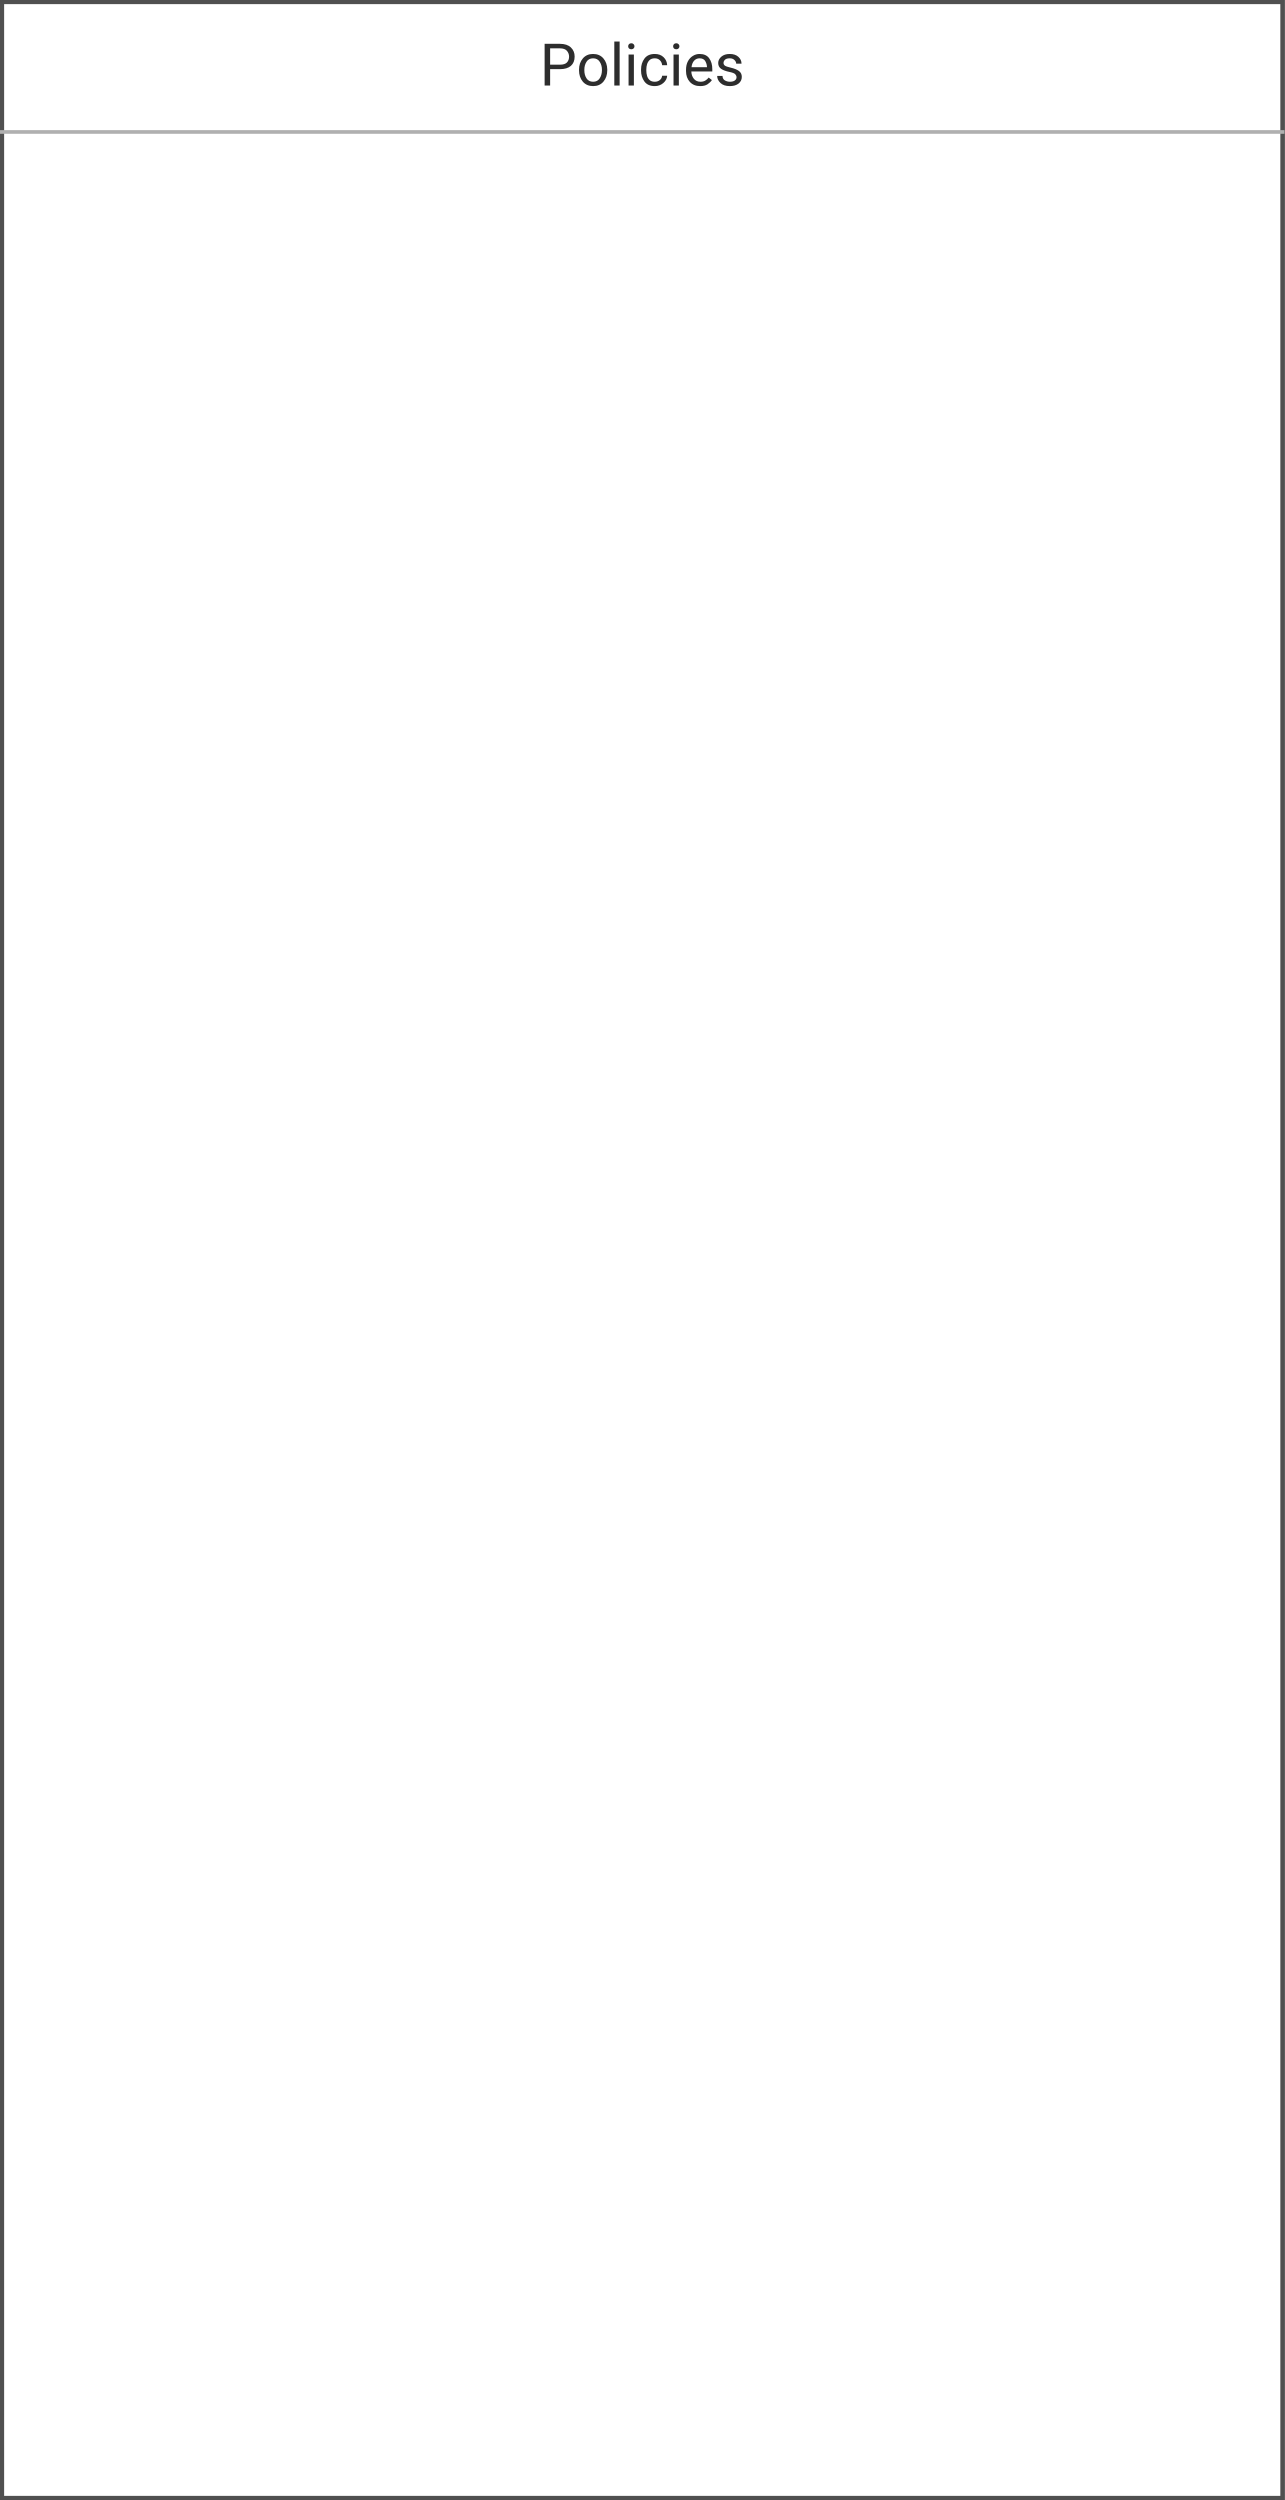
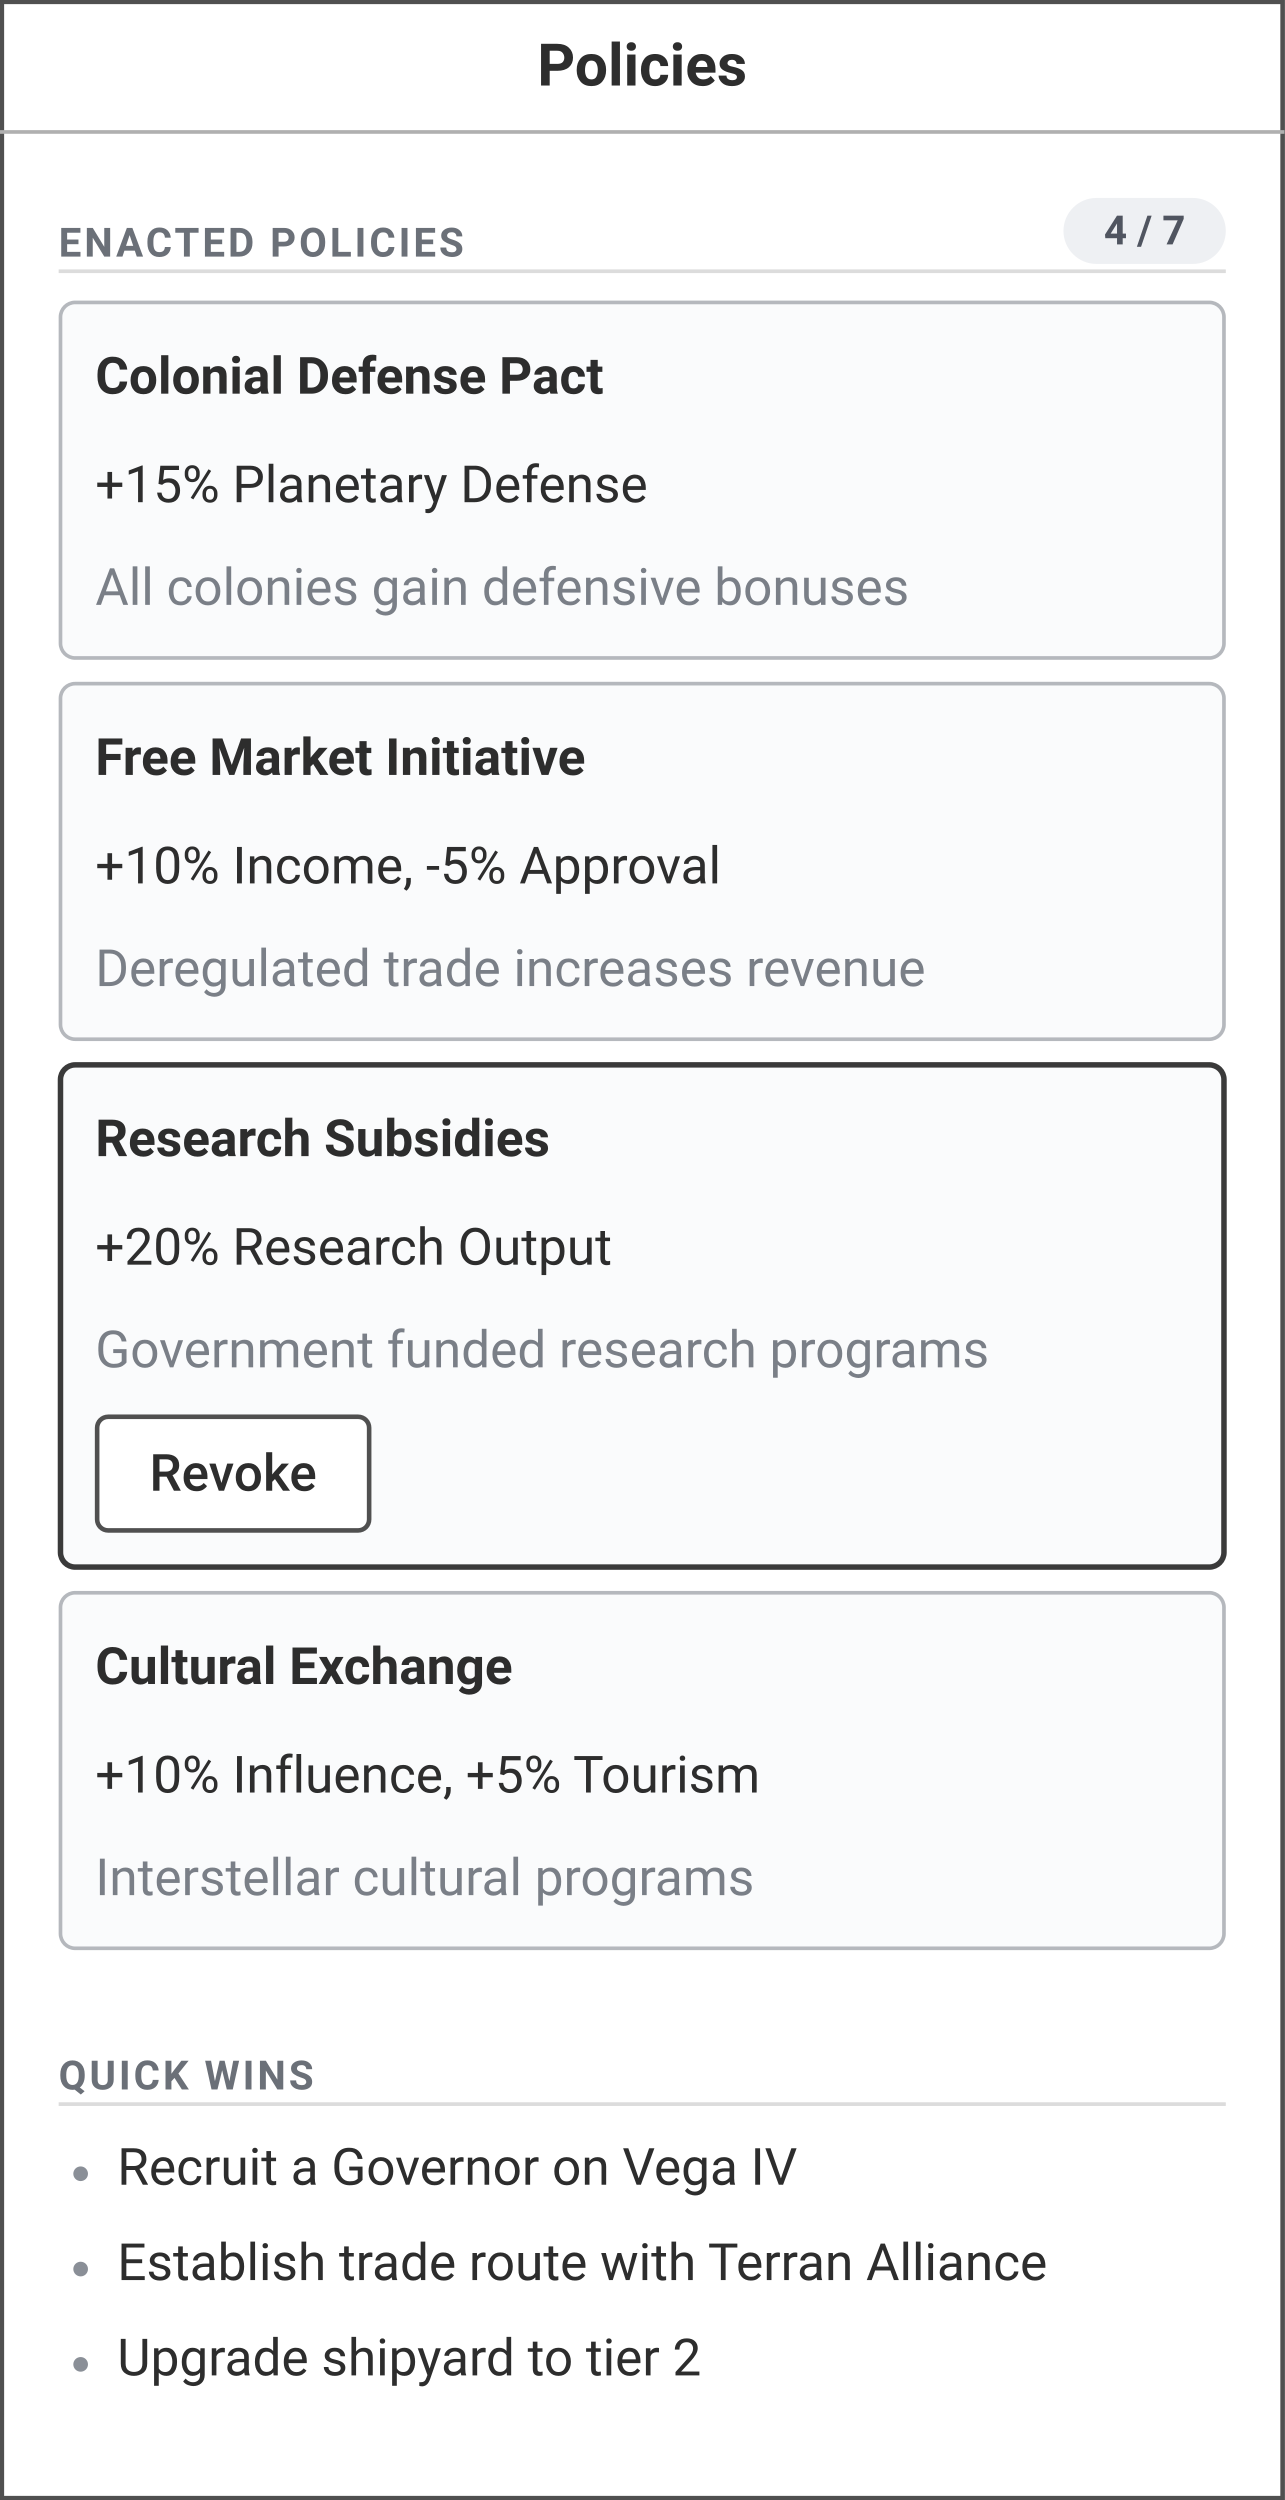
<svg xmlns="http://www.w3.org/2000/svg" width="350.4" height="682" viewBox="0 0 350.4 682" font-family="system-ui, -apple-system, &quot;Segoe UI&quot;, Roboto, sans-serif" font-size="14">
  <rect x="0" y="0" width="350.4" height="682" fill="#ffffff" />
  <rect x="0.5" y="0.5" width="349.4" height="681" fill="none" stroke="#505050" stroke-width="1.25" />
  <line x1="0" y1="36" x2="350.4" y2="36" stroke="#b0b0b0" stroke-width="1" />
-   <text x="175.2" y="23.333" text-anchor="middle" font-size="16" fill="#2d2d2d">Policies</text>
+   <text x="175.2" y="23.333" text-anchor="middle" font-size="16" font-weight="600" fill="#2d2d2d">Policies</text>
+   <text x="16" y="70" font-size="11" font-weight="700" letter-spacing="0.8" fill="#6b7078">ENACTED POLICIES</text>
+   <rect x="290.114" y="54" width="44.286" height="18" rx="9" fill="#eef0f3" />
+   <text x="312.257" y="66.667" text-anchor="middle" font-size="11" font-weight="600" fill="#505560">4 / 7</text>
+   <line x1="16" y1="74" x2="334.4" y2="74" stroke="#c4c4c4" stroke-width="1" opacity="0.6" />
+   <rect x="16.5" y="82.5" width="317.4" height="97" fill="#fafbfc" stroke="#b5b8bd" stroke-width="1" rx="4" />
+   <text x="26" y="107.4" font-weight="600" fill="#2d2d2d">Colonial Defense Pact</text>
+   <text x="26" y="137" fill="#2d2d2d">+15% Planetary Defense</text>
+   <text x="26" y="165" fill="#7a7f87">All colonies gain defensive bonuses</text>
+   <rect x="16.5" y="186.5" width="317.4" height="97" fill="#fafbfc" stroke="#b5b8bd" stroke-width="1" rx="4" />
+   <text x="26" y="211.4" font-weight="600" fill="#2d2d2d">Free Market Initiative</text>
+   <text x="26" y="241" fill="#2d2d2d">+10% Income, -5% Approval</text>
+   <text x="26" y="269" fill="#7a7f87">Deregulated trade increases revenue</text>
+   <rect x="16.5" y="290.5" width="317.4" height="137" fill="#fafbfc" stroke="#3a3a3a" stroke-width="1.5" rx="4" />
+   <text x="26" y="315.4" font-weight="600" fill="#2d2d2d">Research Subsidies</text>
+   <text x="26" y="345" fill="#2d2d2d">+20% Research Output</text>
+   <text x="26" y="373" fill="#7a7f87">Government funded research programs</text>
+   <g opacity="1">
+     <rect x="26.5" y="386.5" width="74.2" height="31" fill="#ffffff" stroke="#505050" stroke-width="1.25" rx="3" />
+     <text x="63.6" y="406.667" text-anchor="middle" font-weight="500" fill="#2d2d2d">Revoke</text>
+   </g>
+   <rect x="16.5" y="434.5" width="317.4" height="97" fill="#fafbfc" stroke="#b5b8bd" stroke-width="1" rx="4" />
+   <text x="26" y="459.4" font-weight="600" fill="#2d2d2d">Cultural Exchange</text>
+   <text x="26" y="489" fill="#2d2d2d">+10% Influence, +5% Tourism</text>
+   <text x="26" y="517" fill="#7a7f87">Interstellar cultural programs</text>
+   <text x="16" y="570" font-size="11" font-weight="700" letter-spacing="0.8" fill="#6b7078">QUICK WINS</text>
+   <line x1="16" y1="574" x2="334.4" y2="574" stroke="#c4c4c4" stroke-width="1" opacity="0.6" />
+   <circle cx="22" cy="593" r="2" fill="#8a8f97" />
+   <text x="32" y="596" fill="#2d2d2d">Recruit a Governor on Vega IV</text>
+   <circle cx="22" cy="619" r="2" fill="#8a8f97" />
+   <text x="32" y="622" fill="#2d2d2d">Establish trade route with Terran Alliance</text>
+   <circle cx="22" cy="645" r="2" fill="#8a8f97" />
+   <text x="32" y="648" fill="#2d2d2d">Upgrade shipyard to tier 2</text>
</svg>
